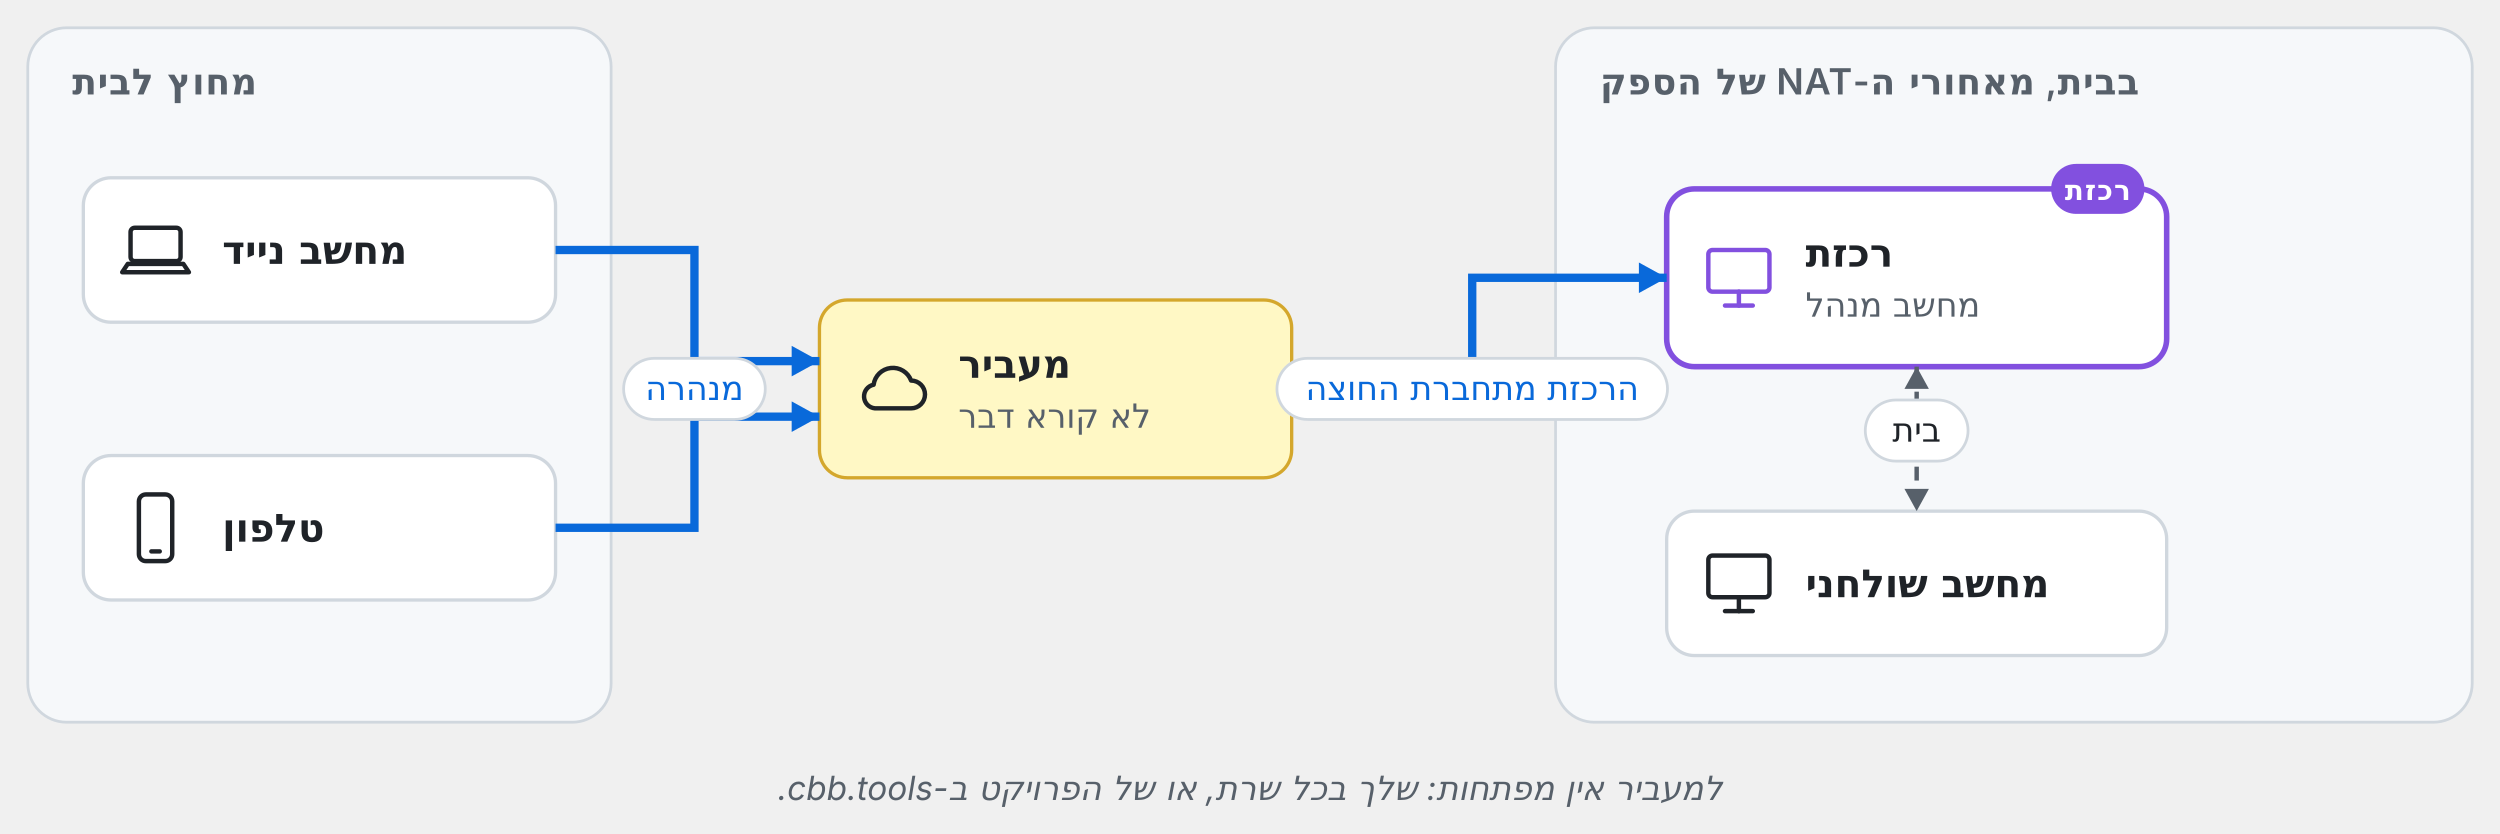
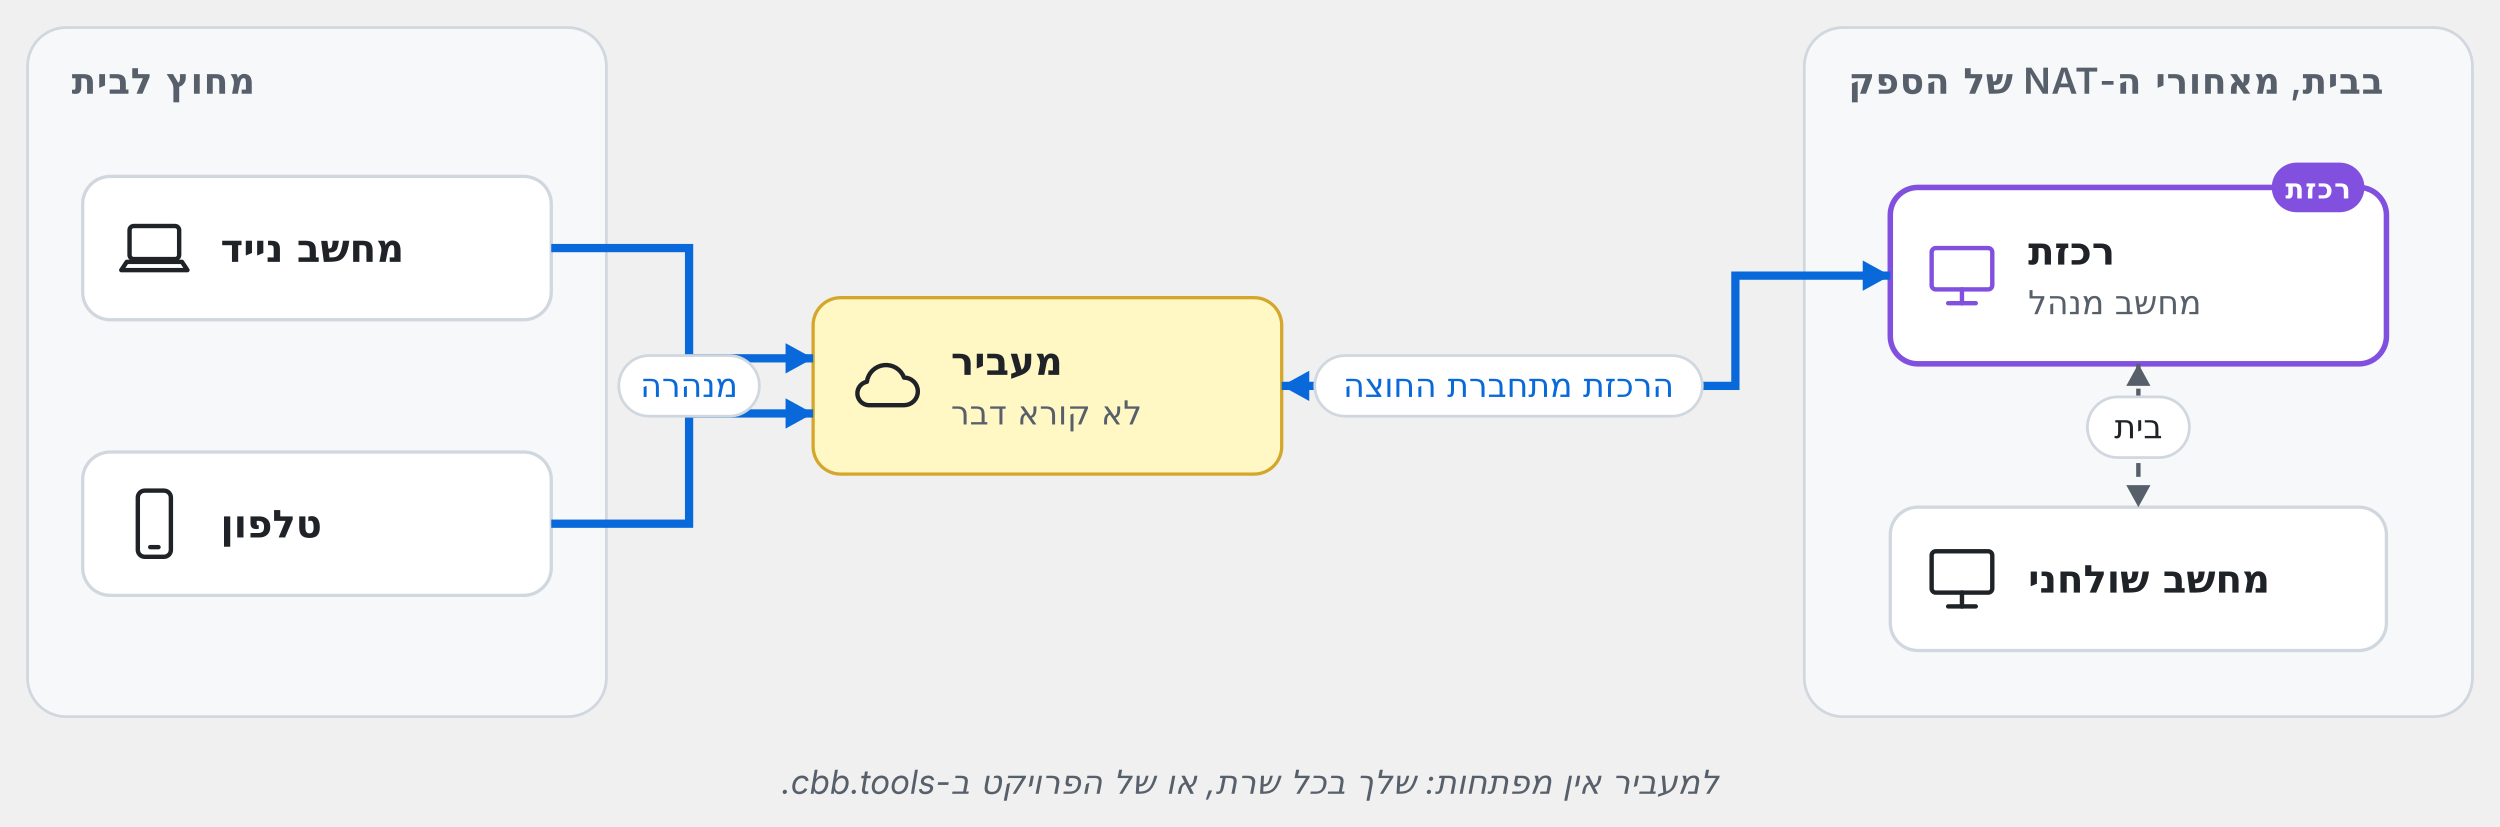
- <svg xmlns="http://www.w3.org/2000/svg" lang="he" width="900" height="300" viewBox="0 0 900 300" role="img" aria-label="כשהאינטרנט לא יכול להגיע אל הרכזת, היא נרשמת אצל מעביר">
+ <svg xmlns="http://www.w3.org/2000/svg" lang="he" width="907" height="300" viewBox="0 0 907 300" role="img" aria-label="כשהאינטרנט לא יכול להגיע אל הרכזת, היא נרשמת אצל מעביר">
  <style>
  .bg { fill: none; }
  .zone { fill: #f6f8fa; stroke: #d0d7de; stroke-width: 1; }
  .zone-t { fill: #57606a; font: 600 13px system-ui, -apple-system, 'Segoe UI', sans-serif; letter-spacing: .02em; }
  .card { fill: #ffffff; stroke: #d0d7de; stroke-width: 1.2; }
  .card.key { stroke: #8250df; stroke-width: 2; }
  .card.srv { fill: #fff8c5; stroke: #d4a72c; }
  .t { fill: #1f2328; font: 600 14px system-ui, -apple-system, 'Segoe UI', sans-serif; }
  .s { fill: #57606a; font: 12px system-ui, -apple-system, 'Segoe UI', sans-serif; }
  .ic { fill: none; stroke: #1f2328; stroke-width: 1.6; stroke-linecap: round; stroke-linejoin: round; }
  .key .ic, .ic.key { stroke: #8250df; }
  .badge { fill: #8250df; }
  .badge-t { fill: #ffffff; font: 600 10px system-ui, -apple-system, 'Segoe UI', sans-serif; letter-spacing: .04em; }
  .e-tunnel { fill: none; stroke: #0969da; stroke-width: 3; }
  .e-home { fill: none; stroke: #57606a; stroke-width: 1.6; stroke-dasharray: 5 4; }
  .e-pair { fill: none; stroke: #8250df; stroke-width: 1.8; }
  .e-e2e { fill: none; stroke: #1a7f37; stroke-width: 1.8; stroke-dasharray: 2 4; stroke-linecap: round; }
  .a-tunnel { fill: #0969da; } .a-home { fill: #57606a; } .a-pair { fill: #8250df; } .a-e2e { fill: #1a7f37; }
  .lbl-bg { fill: #ffffff; stroke: #d0d7de; stroke-width: 1; }
  .lbl { fill: #1f2328; font: 12px system-ui, -apple-system, 'Segoe UI', sans-serif; }
  .lbl.tunnel { fill: #0969da; } .lbl.pair { fill: #8250df; } .lbl.e2e { fill: #1a7f37; }
  .note { fill: #57606a; font: italic 12px system-ui, -apple-system, 'Segoe UI', sans-serif; }
  @media (prefers-color-scheme: dark) {
    .zone { fill: #161b22; stroke: #30363d; }
    .zone-t, .s, .note { fill: #8b949e; }
    .card { fill: #0d1117; stroke: #3d444d; }
    .card.key { stroke: #a371f7; }
    .card.srv { fill: #272115; stroke: #9e6a03; }
    .t, .lbl { fill: #e6edf3; }
    .ic { stroke: #e6edf3; }
    .key .ic, .ic.key { stroke: #a371f7; }
    .badge { fill: #a371f7; }
    .badge-t { fill: #0d1117; }
    .e-tunnel { stroke: #4493f8; } .a-tunnel { fill: #4493f8; } .lbl.tunnel { fill: #4493f8; }
    .e-home { stroke: #8b949e; } .a-home { fill: #8b949e; }
    .e-pair { stroke: #a371f7; } .a-pair { fill: #a371f7; } .lbl.pair { fill: #a371f7; }
    .e-e2e { stroke: #3fb950; } .a-e2e { fill: #3fb950; } .lbl.e2e { fill: #3fb950; }
    .lbl-bg { fill: #0d1117; stroke: #3d444d; }
  }
</style>
  <rect class="zone" x="10" y="10" width="210" height="250" rx="14" />
  <text class="zone-t" x="26" y="34" direction="rtl" text-anchor="end">מחוץ לבית</text>
-   <rect class="zone" x="560" y="10" width="330" height="250" rx="14" />
-   <text class="zone-t" x="576" y="34" direction="rtl" text-anchor="end">בבית, מאחורי ה-NAT של הספק</text>
+   <rect class="zone" x="654.6" y="10" width="242.4" height="250" rx="14" />
+   <text class="zone-t" x="670.6" y="34" direction="rtl" text-anchor="end">בבית, מאחורי ה-NAT של הספק</text>
  <g class="">
    <rect class="card " x="30.0" y="64.0" width="170" height="52" rx="10" />
    <g transform="translate(42.0,76)" class="ic">
      <rect x="5" y="6" width="18" height="12" rx="1.5" />
      <path d="M2 22h24l-2 -3H4z" />
    </g>
    <text class="t" x="80.0" y="95" direction="rtl" text-anchor="end">מחשב נייד</text>
  </g>
  <g class="">
    <rect class="card " x="30.0" y="164.0" width="170" height="52" rx="10" />
    <g transform="translate(42.0,176)" class="ic">
      <rect x="8" y="2" width="12" height="24" rx="2.5" />
      <line x1="12.5" y1="22.5" x2="15.5" y2="22.5" />
    </g>
    <text class="t" x="80.0" y="195" direction="rtl" text-anchor="end">טלפון</text>
  </g>
  <g class="srv">
    <rect class="card srv" x="295.0" y="108.0" width="170" height="64" rx="10" />
    <g transform="translate(307.0,126)" class="ic">
      <path d="M8 21h13a5 5 0 0 0 0 -10a7 7 0 0 0 -13.5 1.5A4.3 4.3 0 0 0 8 21z" />
    </g>
    <text class="t" x="345.0" y="136" direction="rtl" text-anchor="end">מעביר</text>
    <text class="s" x="345.0" y="154" direction="rtl" text-anchor="end">לא קורא דבר</text>
  </g>
  <g class="key">
-     <rect class="card key" x="600.0" y="68.0" width="180" height="64" rx="10" />
-     <g transform="translate(612.0,86)" class="ic">
+     <rect class="card key" x="685.8" y="68.0" width="180" height="64" rx="10" />
+     <g transform="translate(697.8,86)" class="ic">
      <rect x="3" y="4" width="22" height="15" rx="1.5" />
      <line x1="14" y1="19" x2="14" y2="24" />
      <line x1="9" y1="24" x2="19" y2="24" />
    </g>
-     <text class="t" x="650.0" y="96" direction="rtl" text-anchor="end">רכזת</text>
-     <text class="s" x="650.0" y="114" direction="rtl" text-anchor="end">מחשב מנהל</text>
-     <rect class="badge" x="738.4" y="59.0" width="33.6" height="18" rx="9" />
-     <text class="badge-t" x="755.2" y="72.0" text-anchor="middle" direction="rtl">רכזת</text>
+     <text class="t" x="735.8" y="96" direction="rtl" text-anchor="end">רכזת</text>
+     <text class="s" x="735.8" y="114" direction="rtl" text-anchor="end">מחשב מנהל</text>
+     <rect class="badge" x="824.2" y="59.0" width="33.6" height="18" rx="9" />
+     <text class="badge-t" x="841.0" y="72.0" text-anchor="middle" direction="rtl">רכזת</text>
  </g>
  <g class="">
-     <rect class="card " x="600.0" y="184.0" width="180" height="52" rx="10" />
-     <g transform="translate(612.0,196)" class="ic">
+     <rect class="card " x="685.8" y="184.0" width="180" height="52" rx="10" />
+     <g transform="translate(697.8,196)" class="ic">
      <rect x="3" y="4" width="22" height="15" rx="1.5" />
      <line x1="14" y1="19" x2="14" y2="24" />
      <line x1="9" y1="24" x2="19" y2="24" />
    </g>
-     <text class="t" x="650.0" y="215" direction="rtl" text-anchor="end">מחשב שולחני</text>
+     <text class="t" x="735.8" y="215" direction="rtl" text-anchor="end">מחשב שולחני</text>
  </g>
  <path class="e-tunnel" d="M200.0,90.0 L250,90 L250,130 L295.0,130" />
  <path class="a-tunnel" d="M295.0,130 L285.0,124.5 L285.0,135.5z" />
  <path class="e-tunnel" d="M200.0,190.0 L250,190 L250,150 L295.0,150" />
  <path class="a-tunnel" d="M295.0,150 L285.0,144.5 L285.0,155.5z" />
-   <path class="e-tunnel" d="M465.0,140.0 L530,140 L530,100 L600.0,100.0" />
-   <path class="a-tunnel" d="M600.0,100.0 L590.0,94.5 L590.0,105.5z" />
+   <path class="e-tunnel" d="M465.0,140.0 L629.6,140 L629.6,100 L685.8,100.0" />
+   <path class="a-tunnel" d="M685.8,100.0 L675.8,94.5 L675.8,105.5z" />
  <path class="a-tunnel" d="M465.0,140.0 L475.0,145.5 L475.0,134.5z" />
-   <path class="e-home" d="M690.0,132.0 L690.0,184.0" />
-   <path class="a-home" d="M690.0,184.0 L694.4,176.0 L685.6,176.0z" />
-   <path class="a-home" d="M690.0,132.0 L685.6,140.0 L694.4,140.0z" />
-   <text class="note" x="450" y="288" text-anchor="middle" direction="rtl">למעביר אין מפתחות: שלך בכל שרת, או של הפרויקט ב-cbb.tools.</text>
+   <path class="e-home" d="M775.8,132.0 L775.8,184.0" />
+   <path class="a-home" d="M775.8,184.0 L780.2,176.0 L771.4,176.0z" />
+   <path class="a-home" d="M775.8,132.0 L771.4,140.0 L780.2,140.0z" />
+   <text class="note" x="453.5" y="288" text-anchor="middle" direction="rtl">למעביר אין מפתחות: שלך בכל שרת, או של הפרויקט ב-cbb.tools.</text>
  <rect class="lbl-bg" x="224.5" y="129.0" width="51.0" height="22" rx="11.0" />
  <text class="lbl tunnel" x="250" y="144.0" text-anchor="middle" direction="rtl">מנהרה</text>
-   <rect class="lbl-bg" x="459.7" y="129.0" width="140.6" height="22" rx="11.0" />
-   <text class="lbl tunnel" x="530" y="144.0" text-anchor="middle" direction="rtl">הרכזת מתחברת החוצה</text>
-   <rect class="lbl-bg" x="671.5" y="144.0" width="37.0" height="22" rx="11.0" />
-   <text class="lbl home" x="690" y="159.0" text-anchor="middle" direction="rtl">בית</text>
+   <rect class="lbl-bg" x="477.0" y="129.0" width="140.6" height="22" rx="11.0" />
+   <text class="lbl tunnel" x="547.3" y="144.0" text-anchor="middle" direction="rtl">הרכזת מתחברת החוצה</text>
+   <rect class="lbl-bg" x="757.3" y="144.0" width="37.0" height="22" rx="11.0" />
+   <text class="lbl home" x="775.8" y="159.0" text-anchor="middle" direction="rtl">בית</text>
</svg>
